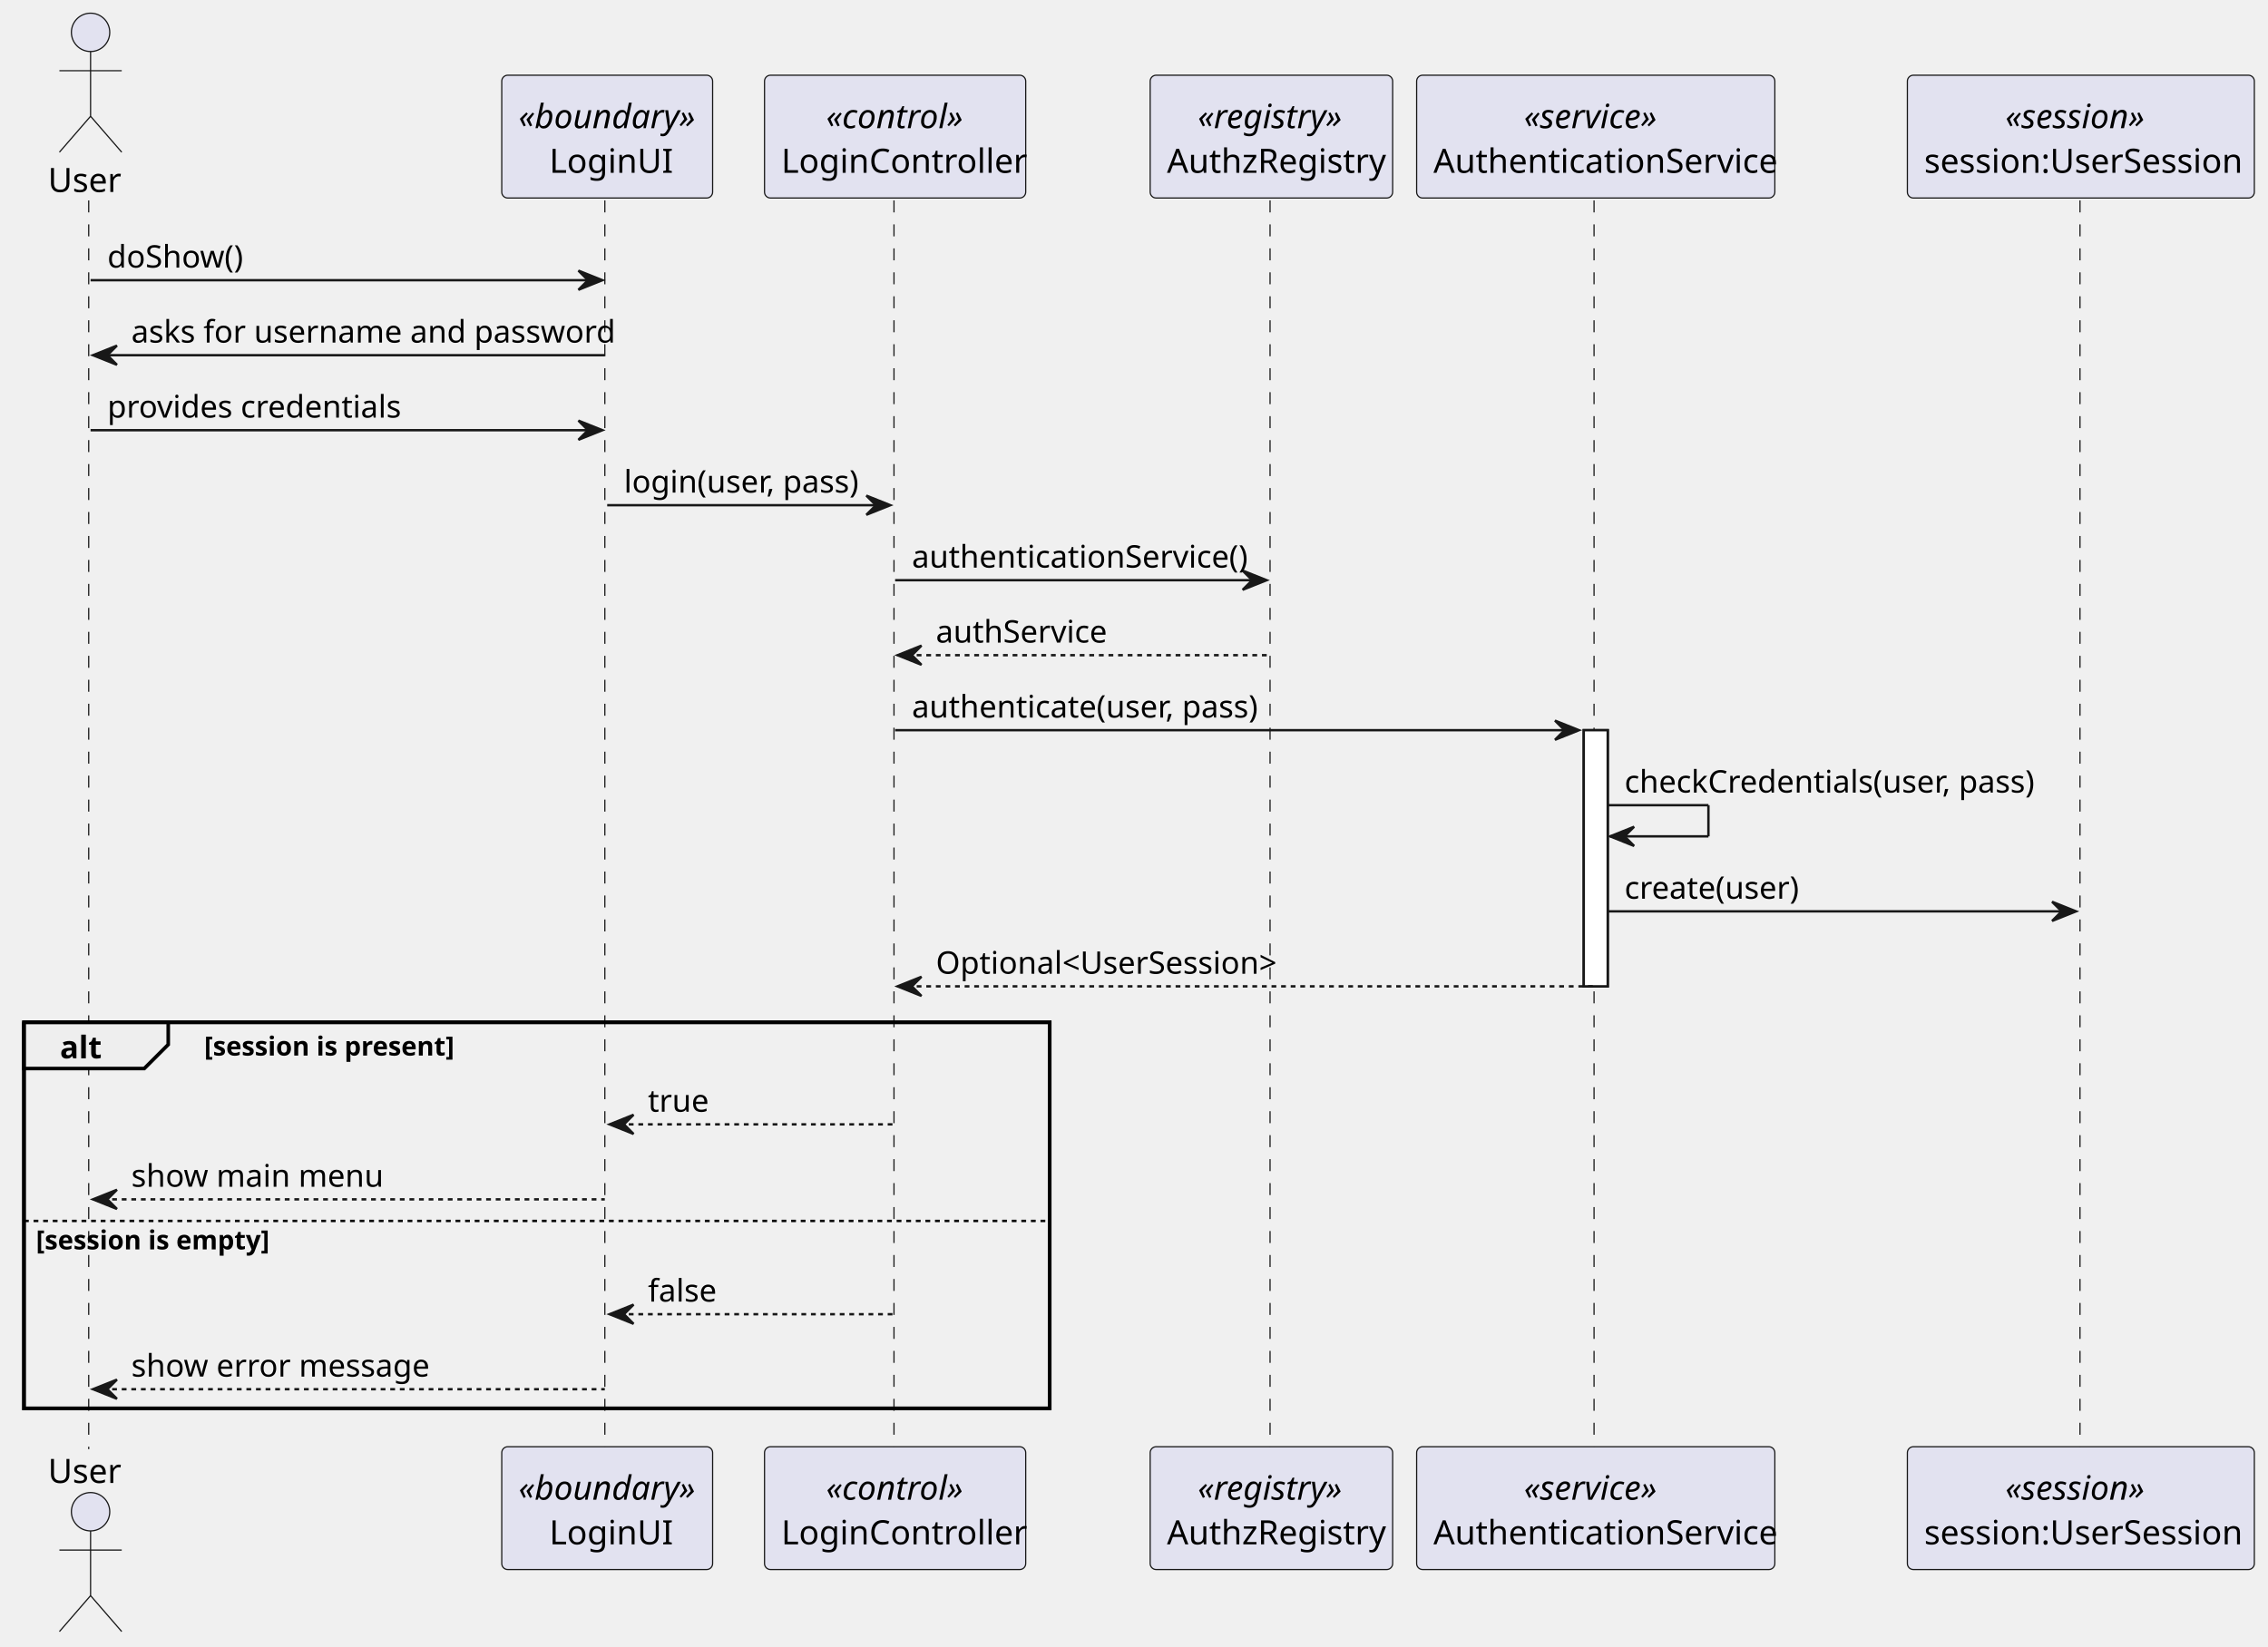
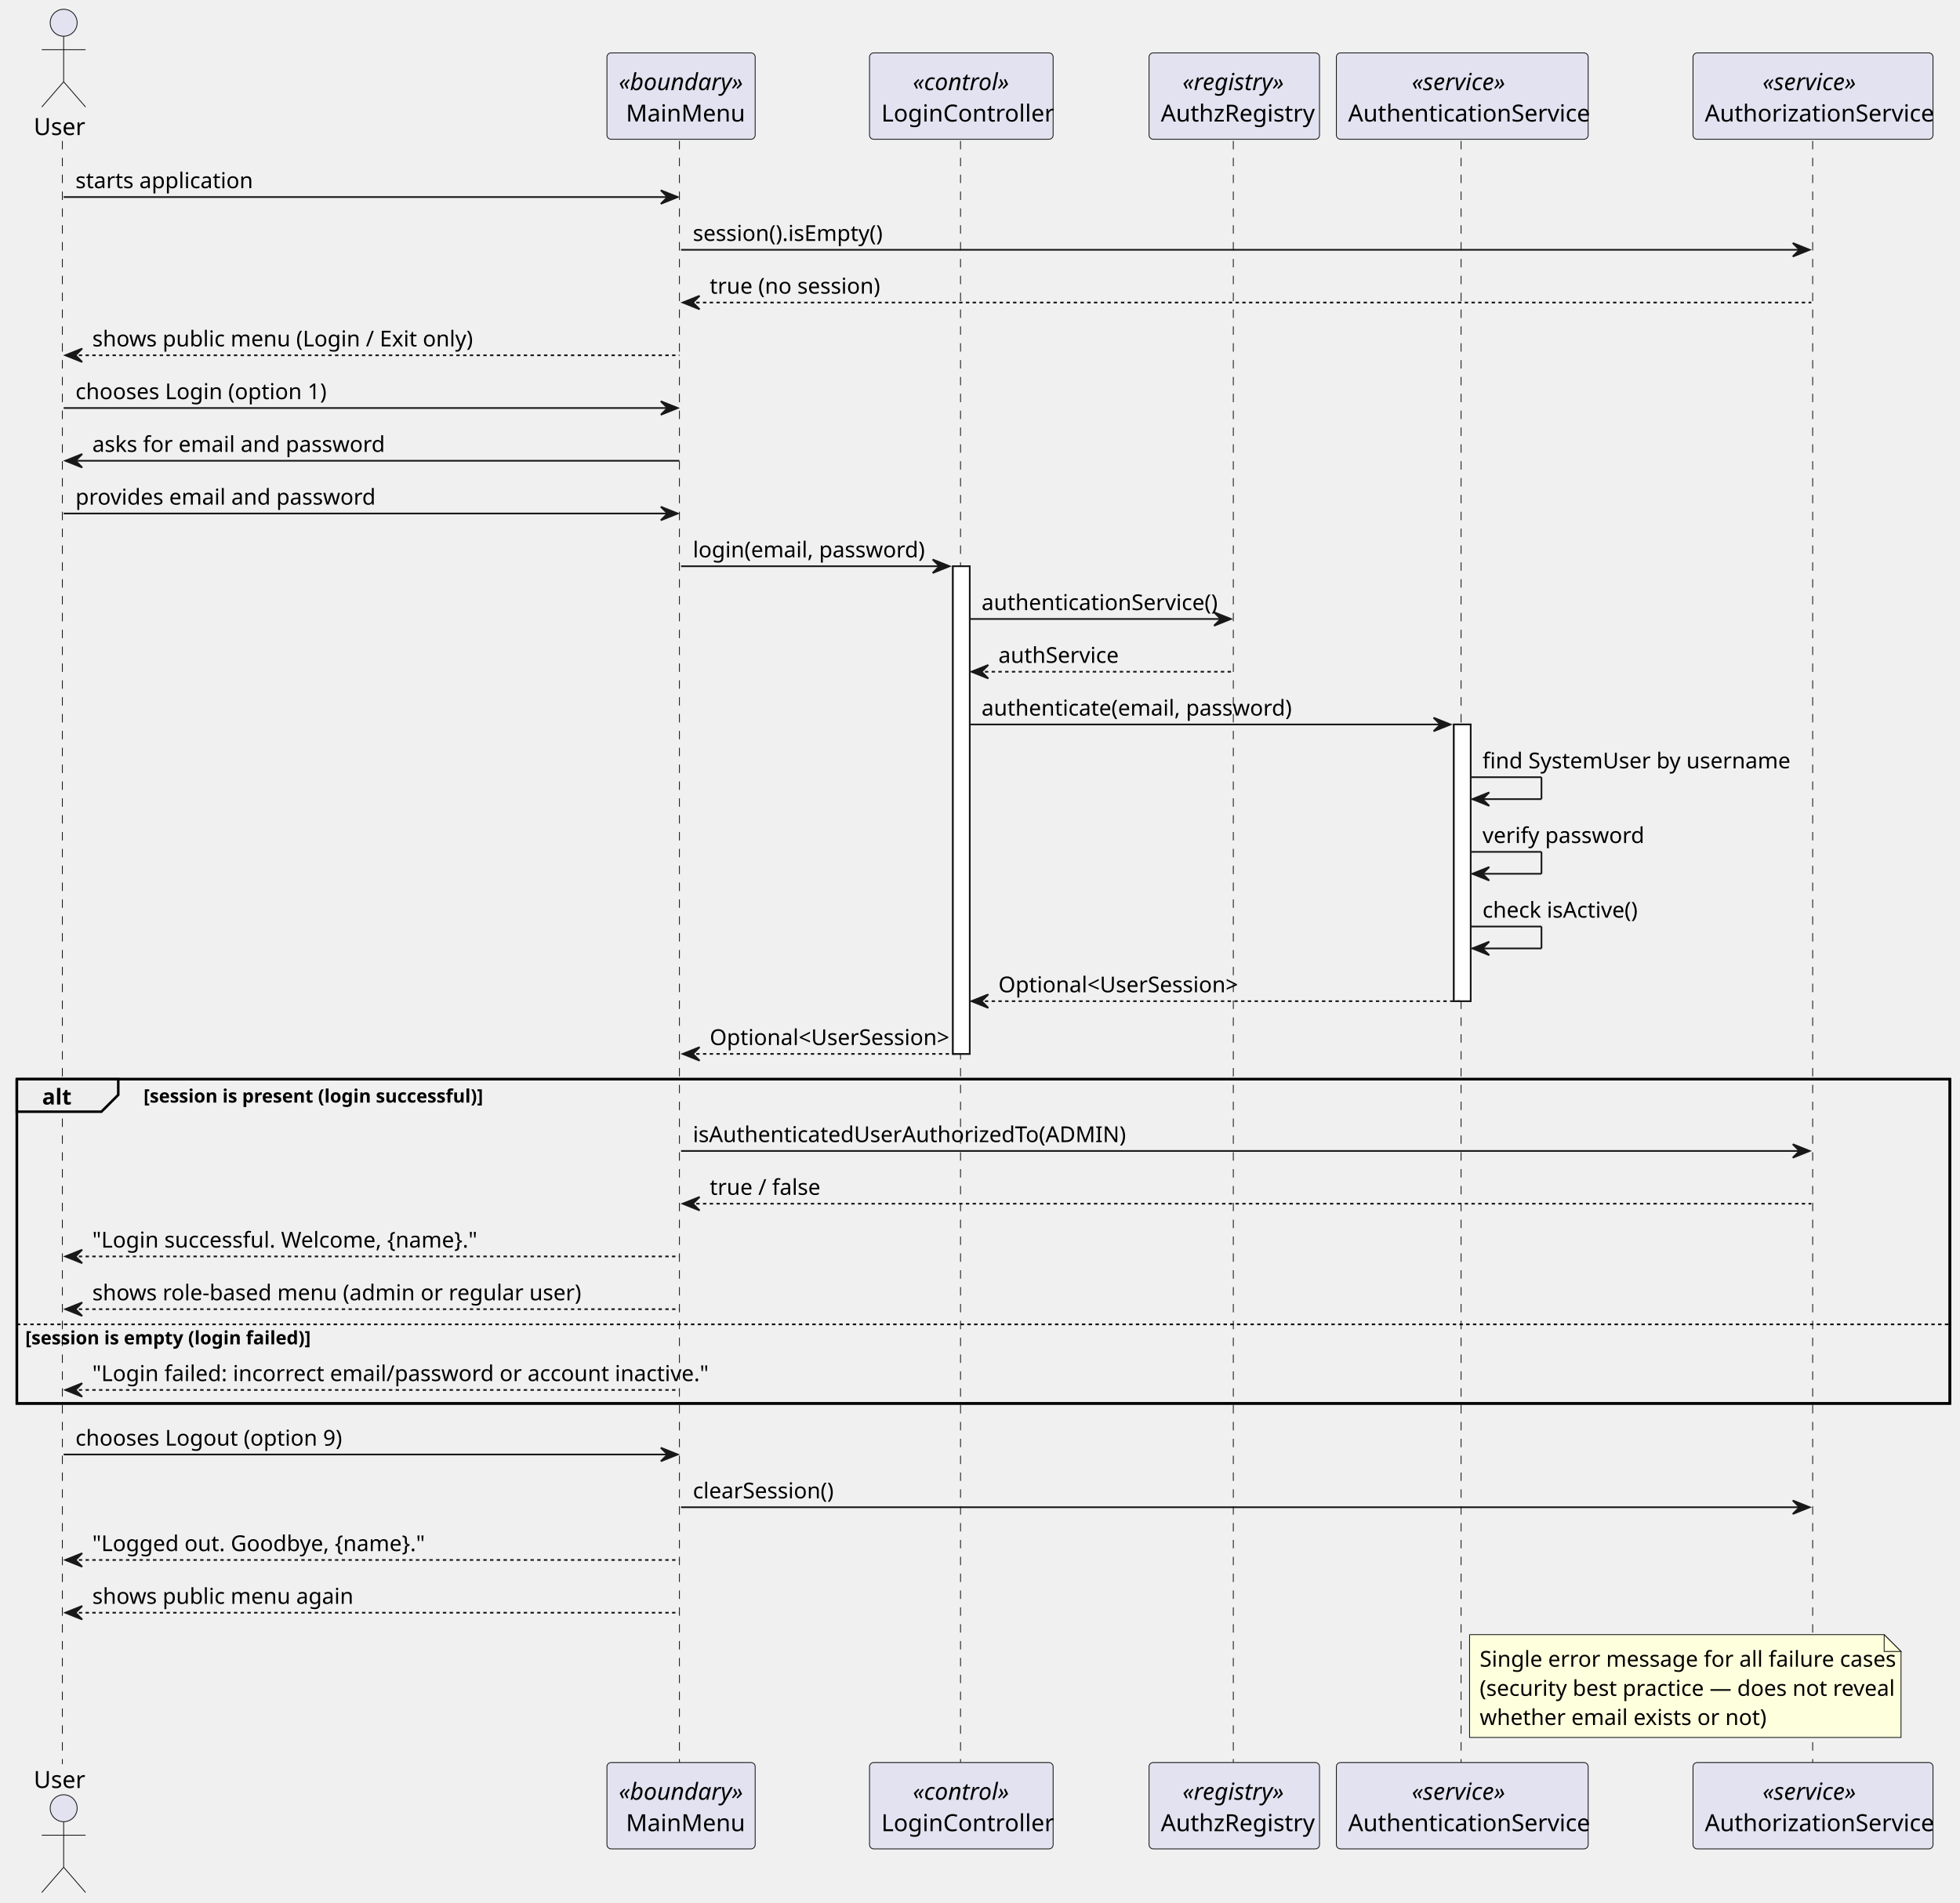
- <svg xmlns="http://www.w3.org/2000/svg" contentStyleType="text/css" data-diagram-type="SEQUENCE" height="687px" preserveAspectRatio="none" style="width:946px;height:687px;background:#FFFFFF;" version="1.1" viewBox="0 0 946 687" width="946px" zoomAndPan="magnify">
+ <svg xmlns="http://www.w3.org/2000/svg" contentStyleType="text/css" data-diagram-type="SEQUENCE" height="1129px" preserveAspectRatio="none" style="width:1163px;height:1129px;background:#FFFFFF;" version="1.1" viewBox="0 0 1163 1129" width="1163px" zoomAndPan="magnify">
  <defs />
  <g>
    <g>
-       <rect fill="#FFFFFF" height="106.873" style="stroke:#181818;stroke-width:1;" width="10" x="660.597" y="304.658" />
-     </g>
-     <rect fill="none" height="161.086" style="stroke:#000000;stroke-width:1.5;" width="427.832" x="10" y="426.531" />
+       <rect fill="#FFFFFF" height="289.328" style="stroke:#181818;stroke-width:1;" width="10" x="565.421" y="335.949" />
+     </g>
+     <g>
+       <rect fill="#FFFFFF" height="164.164" style="stroke:#181818;stroke-width:1;" width="10" x="862.658" y="429.822" />
+     </g>
+     <rect fill="none" height="192.377" style="stroke:#000000;stroke-width:1.5;" width="1146.98" x="10" y="640.277" />
    <g class="participant-lifeline" data-entity-uid="part1" data-qualified-name="User" id="part1-lifeline">
      <g>
-         <rect fill="#000000" fill-opacity="0" height="520.996" width="8" x="33.779" y="83.621" />
-         <line style="stroke:#181818;stroke-width:0.5;stroke-dasharray:5,5;" x1="37" x2="37" y1="83.621" y2="604.617" />
-       </g>
-     </g>
-     <g class="participant-lifeline" data-entity-uid="part2" data-qualified-name="UI" id="part2-lifeline">
-       <g>
-         <rect fill="#000000" fill-opacity="0" height="520.996" width="8" x="249.263" y="83.621" />
-         <line style="stroke:#181818;stroke-width:0.5;stroke-dasharray:5,5;" x1="252.287" x2="252.287" y1="83.621" y2="604.617" />
+         <rect fill="#000000" fill-opacity="0" height="963.07" width="8" x="33.779" y="83.621" />
+         <line style="stroke:#181818;stroke-width:0.5;stroke-dasharray:5,5;" x1="37" x2="37" y1="83.621" y2="1046.691" />
+       </g>
+     </g>
+     <g class="participant-lifeline" data-entity-uid="part2" data-qualified-name="MENU" id="part2-lifeline">
+       <g>
+         <rect fill="#000000" fill-opacity="0" height="963.07" width="8" x="400.121" y="83.621" />
+         <line style="stroke:#181818;stroke-width:0.5;stroke-dasharray:5,5;" x1="403.146" x2="403.146" y1="83.621" y2="1046.691" />
      </g>
    </g>
    <g class="participant-lifeline" data-entity-uid="part3" data-qualified-name="CTRL" id="part3-lifeline">
      <g>
-         <rect fill="#000000" fill-opacity="0" height="520.996" width="8" x="369.36" y="83.621" />
-         <line style="stroke:#181818;stroke-width:0.5;stroke-dasharray:5,5;" x1="372.888" x2="372.888" y1="83.621" y2="604.617" />
+         <rect fill="#000000" fill-opacity="0" height="963.07" width="8" x="566.421" y="83.621" />
+         <line style="stroke:#181818;stroke-width:0.5;stroke-dasharray:5,5;" x1="569.949" x2="569.949" y1="83.621" y2="1046.691" />
      </g>
    </g>
    <g class="participant-lifeline" data-entity-uid="part4" data-qualified-name="REG" id="part4-lifeline">
      <g>
-         <rect fill="#000000" fill-opacity="0" height="520.996" width="8" x="526.318" y="83.621" />
-         <line style="stroke:#181818;stroke-width:0.5;stroke-dasharray:5,5;" x1="529.746" x2="529.746" y1="83.621" y2="604.617" />
+         <rect fill="#000000" fill-opacity="0" height="963.07" width="8" x="728.379" y="83.621" />
+         <line style="stroke:#181818;stroke-width:0.5;stroke-dasharray:5,5;" x1="731.807" x2="731.807" y1="83.621" y2="1046.691" />
      </g>
    </g>
    <g class="participant-lifeline" data-entity-uid="part5" data-qualified-name="AUTH" id="part5-lifeline">
      <g>
-         <rect fill="#000000" fill-opacity="0" height="520.996" width="8" x="661.597" y="83.621" />
-         <line style="stroke:#181818;stroke-width:0.5;stroke-dasharray:5,5;" x1="664.89" x2="664.89" y1="83.621" y2="604.617" />
-       </g>
-     </g>
-     <g class="participant-lifeline" data-entity-uid="part6" data-qualified-name="SESS" id="part6-lifeline">
-       <g>
-         <rect fill="#000000" fill-opacity="0" height="520.996" width="8" x="863.943" y="83.621" />
-         <line style="stroke:#181818;stroke-width:0.5;stroke-dasharray:5,5;" x1="867.581" x2="867.581" y1="83.621" y2="604.617" />
+         <rect fill="#000000" fill-opacity="0" height="963.07" width="8" x="863.658" y="83.621" />
+         <line style="stroke:#181818;stroke-width:0.5;stroke-dasharray:5,5;" x1="866.951" x2="866.951" y1="83.621" y2="1046.691" />
+       </g>
+     </g>
+     <g class="participant-lifeline" data-entity-uid="part6" data-qualified-name="AUTHZ" id="part6-lifeline">
+       <g>
+         <rect fill="#000000" fill-opacity="0" height="963.07" width="8" x="1071.78" y="83.621" />
+         <line style="stroke:#181818;stroke-width:0.5;stroke-dasharray:5,5;" x1="1075.581" x2="1075.581" y1="83.621" y2="1046.691" />
      </g>
    </g>
    <g class="participant participant-head" data-entity-uid="part1" data-qualified-name="User" id="part1-head">
      <text fill="#000000" font-family="sans-serif" font-size="14" lengthAdjust="spacing" textLength="29.559" x="20" y="80.107">User</text>
      <ellipse cx="37.779" cy="13.5" fill="#E2E2F0" rx="8" ry="8" style="stroke:#181818;stroke-width:0.5;" />
      <path d="M37.779,21.5 L37.779,48.5 M24.779,29.5 L50.779,29.5 M37.779,48.5 L24.779,63.5 M37.779,48.5 L50.779,63.5" fill="none" style="stroke:#181818;stroke-width:0.5;" />
    </g>
    <g class="participant participant-tail" data-entity-uid="part1" data-qualified-name="User" id="part1-tail">
-       <text fill="#000000" font-family="sans-serif" font-size="14" lengthAdjust="spacing" textLength="29.559" x="20" y="618.725">User</text>
-       <ellipse cx="37.779" cy="630.738" fill="#E2E2F0" rx="8" ry="8" style="stroke:#181818;stroke-width:0.5;" />
-       <path d="M37.779,638.738 L37.779,665.738 M24.779,646.738 L50.779,646.738 M37.779,665.738 L24.779,680.738 M37.779,665.738 L50.779,680.738" fill="none" style="stroke:#181818;stroke-width:0.5;" />
-     </g>
-     <g class="participant participant-head" data-entity-uid="part2" data-qualified-name="UI" id="part2-head">
-       <rect fill="#E2E2F0" height="51.242" rx="2.5" ry="2.5" style="stroke:#181818;stroke-width:0.5;" width="87.951" x="209.287" y="31.379" />
-       <text fill="#000000" font-family="sans-serif" font-size="14" font-style="italic" lengthAdjust="spacing" textLength="73.951" x="216.287" y="53.486">«boundary»</text>
-       <text fill="#000000" font-family="sans-serif" font-size="14" lengthAdjust="spacing" textLength="48.255" x="229.135" y="72.107">LoginUI</text>
-     </g>
-     <g class="participant participant-tail" data-entity-uid="part2" data-qualified-name="UI" id="part2-tail">
-       <rect fill="#E2E2F0" height="51.242" rx="2.5" ry="2.5" style="stroke:#181818;stroke-width:0.5;" width="87.951" x="209.287" y="603.617" />
-       <text fill="#000000" font-family="sans-serif" font-size="14" font-style="italic" lengthAdjust="spacing" textLength="73.951" x="216.287" y="625.725">«boundary»</text>
-       <text fill="#000000" font-family="sans-serif" font-size="14" lengthAdjust="spacing" textLength="48.255" x="229.135" y="644.346">LoginUI</text>
+       <text fill="#000000" font-family="sans-serif" font-size="14" lengthAdjust="spacing" textLength="29.559" x="20" y="1060.799">User</text>
+       <ellipse cx="37.779" cy="1072.812" fill="#E2E2F0" rx="8" ry="8" style="stroke:#181818;stroke-width:0.5;" />
+       <path d="M37.779,1080.812 L37.779,1107.812 M24.779,1088.812 L50.779,1088.812 M37.779,1107.812 L24.779,1122.812 M37.779,1107.812 L50.779,1122.812" fill="none" style="stroke:#181818;stroke-width:0.5;" />
+     </g>
+     <g class="participant participant-head" data-entity-uid="part2" data-qualified-name="MENU" id="part2-head">
+       <rect fill="#E2E2F0" height="51.242" rx="2.5" ry="2.5" style="stroke:#181818;stroke-width:0.5;" width="87.951" x="360.146" y="31.379" />
+       <text fill="#000000" font-family="sans-serif" font-size="14" font-style="italic" lengthAdjust="spacing" textLength="73.951" x="367.146" y="53.486">«boundary»</text>
+       <text fill="#000000" font-family="sans-serif" font-size="14" lengthAdjust="spacing" textLength="65.365" x="371.438" y="72.107">MainMenu</text>
+     </g>
+     <g class="participant participant-tail" data-entity-uid="part2" data-qualified-name="MENU" id="part2-tail">
+       <rect fill="#E2E2F0" height="51.242" rx="2.5" ry="2.5" style="stroke:#181818;stroke-width:0.5;" width="87.951" x="360.146" y="1045.691" />
+       <text fill="#000000" font-family="sans-serif" font-size="14" font-style="italic" lengthAdjust="spacing" textLength="73.951" x="367.146" y="1067.799">«boundary»</text>
+       <text fill="#000000" font-family="sans-serif" font-size="14" lengthAdjust="spacing" textLength="65.365" x="371.438" y="1086.42">MainMenu</text>
    </g>
    <g class="participant participant-head" data-entity-uid="part3" data-qualified-name="CTRL" id="part3-head">
-       <rect fill="#E2E2F0" height="51.242" rx="2.5" ry="2.5" style="stroke:#181818;stroke-width:0.5;" width="108.944" x="318.888" y="31.379" />
-       <text fill="#000000" font-family="sans-serif" font-size="14" font-style="italic" lengthAdjust="spacing" textLength="57.593" x="344.563" y="53.486">«control»</text>
-       <text fill="#000000" font-family="sans-serif" font-size="14" lengthAdjust="spacing" textLength="94.944" x="325.888" y="72.107">LoginController</text>
+       <rect fill="#E2E2F0" height="51.242" rx="2.5" ry="2.5" style="stroke:#181818;stroke-width:0.5;" width="108.944" x="515.949" y="31.379" />
+       <text fill="#000000" font-family="sans-serif" font-size="14" font-style="italic" lengthAdjust="spacing" textLength="57.593" x="541.625" y="53.486">«control»</text>
+       <text fill="#000000" font-family="sans-serif" font-size="14" lengthAdjust="spacing" textLength="94.944" x="522.949" y="72.107">LoginController</text>
    </g>
    <g class="participant participant-tail" data-entity-uid="part3" data-qualified-name="CTRL" id="part3-tail">
-       <rect fill="#E2E2F0" height="51.242" rx="2.5" ry="2.5" style="stroke:#181818;stroke-width:0.5;" width="108.944" x="318.888" y="603.617" />
-       <text fill="#000000" font-family="sans-serif" font-size="14" font-style="italic" lengthAdjust="spacing" textLength="57.593" x="344.563" y="625.725">«control»</text>
-       <text fill="#000000" font-family="sans-serif" font-size="14" lengthAdjust="spacing" textLength="94.944" x="325.888" y="644.346">LoginController</text>
+       <rect fill="#E2E2F0" height="51.242" rx="2.5" ry="2.5" style="stroke:#181818;stroke-width:0.5;" width="108.944" x="515.949" y="1045.691" />
+       <text fill="#000000" font-family="sans-serif" font-size="14" font-style="italic" lengthAdjust="spacing" textLength="57.593" x="541.625" y="1067.799">«control»</text>
+       <text fill="#000000" font-family="sans-serif" font-size="14" lengthAdjust="spacing" textLength="94.944" x="522.949" y="1086.42">LoginController</text>
    </g>
    <g class="participant participant-head" data-entity-uid="part4" data-qualified-name="REG" id="part4-head">
-       <rect fill="#E2E2F0" height="51.242" rx="2.5" ry="2.5" style="stroke:#181818;stroke-width:0.5;" width="101.144" x="479.746" y="31.379" />
-       <text fill="#000000" font-family="sans-serif" font-size="14" font-style="italic" lengthAdjust="spacing" textLength="61.469" x="499.584" y="53.486">«registry»</text>
-       <text fill="#000000" font-family="sans-serif" font-size="14" lengthAdjust="spacing" textLength="87.144" x="486.746" y="72.107">AuthzRegistry</text>
+       <rect fill="#E2E2F0" height="51.242" rx="2.5" ry="2.5" style="stroke:#181818;stroke-width:0.5;" width="101.144" x="681.807" y="31.379" />
+       <text fill="#000000" font-family="sans-serif" font-size="14" font-style="italic" lengthAdjust="spacing" textLength="61.469" x="701.644" y="53.486">«registry»</text>
+       <text fill="#000000" font-family="sans-serif" font-size="14" lengthAdjust="spacing" textLength="87.144" x="688.807" y="72.107">AuthzRegistry</text>
    </g>
    <g class="participant participant-tail" data-entity-uid="part4" data-qualified-name="REG" id="part4-tail">
-       <rect fill="#E2E2F0" height="51.242" rx="2.5" ry="2.5" style="stroke:#181818;stroke-width:0.5;" width="101.144" x="479.746" y="603.617" />
-       <text fill="#000000" font-family="sans-serif" font-size="14" font-style="italic" lengthAdjust="spacing" textLength="61.469" x="499.584" y="625.725">«registry»</text>
-       <text fill="#000000" font-family="sans-serif" font-size="14" lengthAdjust="spacing" textLength="87.144" x="486.746" y="644.346">AuthzRegistry</text>
+       <rect fill="#E2E2F0" height="51.242" rx="2.5" ry="2.5" style="stroke:#181818;stroke-width:0.5;" width="101.144" x="681.807" y="1045.691" />
+       <text fill="#000000" font-family="sans-serif" font-size="14" font-style="italic" lengthAdjust="spacing" textLength="61.469" x="701.644" y="1067.799">«registry»</text>
+       <text fill="#000000" font-family="sans-serif" font-size="14" lengthAdjust="spacing" textLength="87.144" x="688.807" y="1086.42">AuthzRegistry</text>
    </g>
    <g class="participant participant-head" data-entity-uid="part5" data-qualified-name="AUTH" id="part5-head">
-       <rect fill="#E2E2F0" height="51.242" rx="2.5" ry="2.5" style="stroke:#181818;stroke-width:0.5;" width="149.413" x="590.89" y="31.379" />
-       <text fill="#000000" font-family="sans-serif" font-size="14" font-style="italic" lengthAdjust="spacing" textLength="59.917" x="635.638" y="53.486">«service»</text>
-       <text fill="#000000" font-family="sans-serif" font-size="14" lengthAdjust="spacing" textLength="135.413" x="597.89" y="72.107">AuthenticationService</text>
+       <rect fill="#E2E2F0" height="51.242" rx="2.5" ry="2.5" style="stroke:#181818;stroke-width:0.5;" width="149.413" x="792.951" y="31.379" />
+       <text fill="#000000" font-family="sans-serif" font-size="14" font-style="italic" lengthAdjust="spacing" textLength="59.917" x="837.699" y="53.486">«service»</text>
+       <text fill="#000000" font-family="sans-serif" font-size="14" lengthAdjust="spacing" textLength="135.413" x="799.951" y="72.107">AuthenticationService</text>
    </g>
    <g class="participant participant-tail" data-entity-uid="part5" data-qualified-name="AUTH" id="part5-tail">
-       <rect fill="#E2E2F0" height="51.242" rx="2.5" ry="2.5" style="stroke:#181818;stroke-width:0.5;" width="149.413" x="590.89" y="603.617" />
-       <text fill="#000000" font-family="sans-serif" font-size="14" font-style="italic" lengthAdjust="spacing" textLength="59.917" x="635.638" y="625.725">«service»</text>
-       <text fill="#000000" font-family="sans-serif" font-size="14" lengthAdjust="spacing" textLength="135.413" x="597.89" y="644.346">AuthenticationService</text>
-     </g>
-     <g class="participant participant-head" data-entity-uid="part6" data-qualified-name="SESS" id="part6-head">
-       <rect fill="#E2E2F0" height="51.242" rx="2.5" ry="2.5" style="stroke:#181818;stroke-width:0.5;" width="144.724" x="795.581" y="31.379" />
-       <text fill="#000000" font-family="sans-serif" font-size="14" font-style="italic" lengthAdjust="spacing" textLength="63.041" x="836.422" y="53.486">«session»</text>
-       <text fill="#000000" font-family="sans-serif" font-size="14" lengthAdjust="spacing" textLength="130.724" x="802.581" y="72.107">session:UserSession</text>
-     </g>
-     <g class="participant participant-tail" data-entity-uid="part6" data-qualified-name="SESS" id="part6-tail">
-       <rect fill="#E2E2F0" height="51.242" rx="2.5" ry="2.5" style="stroke:#181818;stroke-width:0.5;" width="144.724" x="795.581" y="603.617" />
-       <text fill="#000000" font-family="sans-serif" font-size="14" font-style="italic" lengthAdjust="spacing" textLength="63.041" x="836.422" y="625.725">«session»</text>
-       <text fill="#000000" font-family="sans-serif" font-size="14" lengthAdjust="spacing" textLength="130.724" x="802.581" y="644.346">session:UserSession</text>
-     </g>
-     <g>
-       <rect fill="#FFFFFF" height="106.873" style="stroke:#181818;stroke-width:1;" width="10" x="660.597" y="304.658" />
+       <rect fill="#E2E2F0" height="51.242" rx="2.5" ry="2.5" style="stroke:#181818;stroke-width:0.5;" width="149.413" x="792.951" y="1045.691" />
+       <text fill="#000000" font-family="sans-serif" font-size="14" font-style="italic" lengthAdjust="spacing" textLength="59.917" x="837.699" y="1067.799">«service»</text>
+       <text fill="#000000" font-family="sans-serif" font-size="14" lengthAdjust="spacing" textLength="135.413" x="799.951" y="1086.42">AuthenticationService</text>
+     </g>
+     <g class="participant participant-head" data-entity-uid="part6" data-qualified-name="AUTHZ" id="part6-head">
+       <rect fill="#E2E2F0" height="51.242" rx="2.5" ry="2.5" style="stroke:#181818;stroke-width:0.5;" width="142.399" x="1004.581" y="31.379" />
+       <text fill="#000000" font-family="sans-serif" font-size="14" font-style="italic" lengthAdjust="spacing" textLength="59.917" x="1045.822" y="53.486">«service»</text>
+       <text fill="#000000" font-family="sans-serif" font-size="14" lengthAdjust="spacing" textLength="128.399" x="1011.581" y="72.107">AuthorizationService</text>
+     </g>
+     <g class="participant participant-tail" data-entity-uid="part6" data-qualified-name="AUTHZ" id="part6-tail">
+       <rect fill="#E2E2F0" height="51.242" rx="2.5" ry="2.5" style="stroke:#181818;stroke-width:0.5;" width="142.399" x="1004.581" y="1045.691" />
+       <text fill="#000000" font-family="sans-serif" font-size="14" font-style="italic" lengthAdjust="spacing" textLength="59.917" x="1045.822" y="1067.799">«service»</text>
+       <text fill="#000000" font-family="sans-serif" font-size="14" lengthAdjust="spacing" textLength="128.399" x="1011.581" y="1086.42">AuthorizationService</text>
+     </g>
+     <g>
+       <rect fill="#FFFFFF" height="289.328" style="stroke:#181818;stroke-width:1;" width="10" x="565.421" y="335.949" />
+     </g>
+     <g>
+       <rect fill="#FFFFFF" height="164.164" style="stroke:#181818;stroke-width:1;" width="10" x="862.658" y="429.822" />
    </g>
    <g class="message" data-entity-1="part1" data-entity-2="part2" id="msg1">
-       <polygon fill="#181818" points="241.263,112.912,251.263,116.912,241.263,120.912,245.263,116.912" style="stroke:#181818;stroke-width:1;" />
-       <line style="stroke:#181818;stroke-width:1;" x1="37.779" x2="247.263" y1="116.912" y2="116.912" />
-       <text fill="#000000" font-family="sans-serif" font-size="13" lengthAdjust="spacing" textLength="55.637" x="44.779" y="111.649">doShow()</text>
-     </g>
-     <g class="message" data-entity-1="part2" data-entity-2="part1" id="msg2">
-       <polygon fill="#181818" points="48.779,144.203,38.779,148.203,48.779,152.203,44.779,148.203" style="stroke:#181818;stroke-width:1;" />
-       <line style="stroke:#181818;stroke-width:1;" x1="42.779" x2="252.263" y1="148.203" y2="148.203" />
-       <text fill="#000000" font-family="sans-serif" font-size="13" lengthAdjust="spacing" textLength="191.483" x="54.779" y="142.94">asks for username and password</text>
-     </g>
-     <g class="message" data-entity-1="part1" data-entity-2="part2" id="msg3">
-       <polygon fill="#181818" points="241.263,175.494,251.263,179.494,241.263,183.494,245.263,179.494" style="stroke:#181818;stroke-width:1;" />
-       <line style="stroke:#181818;stroke-width:1;" x1="37.779" x2="247.263" y1="179.494" y2="179.494" />
-       <text fill="#000000" font-family="sans-serif" font-size="13" lengthAdjust="spacing" textLength="115.616" x="44.779" y="174.231">provides credentials</text>
-     </g>
-     <g class="message" data-entity-1="part2" data-entity-2="part3" id="msg4">
-       <polygon fill="#181818" points="361.36,206.785,371.36,210.785,361.36,214.785,365.36,210.785" style="stroke:#181818;stroke-width:1;" />
-       <line style="stroke:#181818;stroke-width:1;" x1="253.263" x2="367.36" y1="210.785" y2="210.785" />
-       <text fill="#000000" font-family="sans-serif" font-size="13" lengthAdjust="spacing" textLength="96.097" x="260.263" y="205.523">login(user, pass)</text>
-     </g>
-     <g class="message" data-entity-1="part3" data-entity-2="part4" id="msg5">
-       <polygon fill="#181818" points="518.318,238.076,528.318,242.076,518.318,246.076,522.318,242.076" style="stroke:#181818;stroke-width:1;" />
-       <line style="stroke:#181818;stroke-width:1;" x1="373.36" x2="524.318" y1="242.076" y2="242.076" />
-       <text fill="#000000" font-family="sans-serif" font-size="13" lengthAdjust="spacing" textLength="132.958" x="380.36" y="236.814">authenticationService()</text>
-     </g>
-     <g class="message" data-entity-1="part4" data-entity-2="part3" id="msg6">
-       <polygon fill="#181818" points="384.36,269.367,374.36,273.367,384.36,277.367,380.36,273.367" style="stroke:#181818;stroke-width:1;" />
-       <line style="stroke:#181818;stroke-width:1;stroke-dasharray:2,2;" x1="378.36" x2="529.318" y1="273.367" y2="273.367" />
-       <text fill="#000000" font-family="sans-serif" font-size="13" lengthAdjust="spacing" textLength="68.65" x="390.36" y="268.104">authService</text>
-     </g>
-     <g class="message" data-entity-1="part3" data-entity-2="part5" id="msg7">
-       <polygon fill="#181818" points="648.597,300.658,658.597,304.658,648.597,308.658,652.597,304.658" style="stroke:#181818;stroke-width:1;" />
-       <line style="stroke:#181818;stroke-width:1;" x1="373.36" x2="654.597" y1="304.658" y2="304.658" />
-       <text fill="#000000" font-family="sans-serif" font-size="13" lengthAdjust="spacing" textLength="139.464" x="380.36" y="299.396">authenticate(user, pass)</text>
-     </g>
-     <g class="message" data-entity-1="part5" data-entity-2="part5" id="msg8">
-       <line style="stroke:#181818;stroke-width:1;" x1="670.597" x2="712.597" y1="335.949" y2="335.949" />
-       <line style="stroke:#181818;stroke-width:1;" x1="712.597" x2="712.597" y1="335.949" y2="348.949" />
-       <line style="stroke:#181818;stroke-width:1;" x1="671.597" x2="712.597" y1="348.949" y2="348.949" />
-       <polygon fill="#181818" points="681.597,344.949,671.597,348.949,681.597,352.949,677.597,348.949" style="stroke:#181818;stroke-width:1;" />
-       <text fill="#000000" font-family="sans-serif" font-size="13" lengthAdjust="spacing" textLength="168.346" x="677.597" y="330.687">checkCredentials(user, pass)</text>
-     </g>
-     <g class="message" data-entity-1="part5" data-entity-2="part6" id="msg9">
-       <polygon fill="#181818" points="855.943,376.24,865.943,380.24,855.943,384.24,859.943,380.24" style="stroke:#181818;stroke-width:1;" />
-       <line style="stroke:#181818;stroke-width:1;" x1="670.597" x2="861.943" y1="380.24" y2="380.24" />
-       <text fill="#000000" font-family="sans-serif" font-size="13" lengthAdjust="spacing" textLength="70.078" x="677.597" y="374.978">create(user)</text>
-     </g>
-     <g class="message" data-entity-1="part5" data-entity-2="part3" id="msg10">
-       <polygon fill="#181818" points="384.36,407.531,374.36,411.531,384.36,415.531,380.36,411.531" style="stroke:#181818;stroke-width:1;" />
-       <line style="stroke:#181818;stroke-width:1;stroke-dasharray:2,2;" x1="378.36" x2="664.597" y1="411.531" y2="411.531" />
-       <text fill="#000000" font-family="sans-serif" font-size="13" lengthAdjust="spacing" textLength="137.3" x="390.36" y="406.269">Optional&lt;UserSession&gt;</text>
-     </g>
-     <path d="M10,426.531 L70.171,426.531 L70.171,435.822 L60.171,445.822 L10,445.822 L10,426.531" fill="#EEEEEE" style="stroke:#000000;stroke-width:1.5;" />
-     <rect fill="none" height="161.086" style="stroke:#000000;stroke-width:1.5;" width="427.832" x="10" y="426.531" />
-     <text fill="#000000" font-family="sans-serif" font-size="13" font-weight="bold" lengthAdjust="spacing" textLength="15.171" x="25" y="441.56">alt</text>
-     <text fill="#000000" font-family="sans-serif" font-size="11" font-weight="bold" lengthAdjust="spacing" textLength="103.313" x="85.171" y="440.401">[session is present]</text>
-     <g class="message" data-entity-1="part3" data-entity-2="part2" id="msg11">
-       <polygon fill="#181818" points="264.263,465.113,254.263,469.113,264.263,473.113,260.263,469.113" style="stroke:#181818;stroke-width:1;" />
-       <line style="stroke:#181818;stroke-width:1;stroke-dasharray:2,2;" x1="258.263" x2="372.36" y1="469.113" y2="469.113" />
-       <text fill="#000000" font-family="sans-serif" font-size="13" lengthAdjust="spacing" textLength="22.401" x="270.263" y="463.851">true</text>
-     </g>
-     <g class="message" data-entity-1="part2" data-entity-2="part1" id="msg12">
-       <polygon fill="#181818" points="48.779,496.404,38.779,500.404,48.779,504.404,44.779,500.404" style="stroke:#181818;stroke-width:1;" />
-       <line style="stroke:#181818;stroke-width:1;stroke-dasharray:2,2;" x1="42.779" x2="252.263" y1="500.404" y2="500.404" />
-       <text fill="#000000" font-family="sans-serif" font-size="13" lengthAdjust="spacing" textLength="98.268" x="54.779" y="495.142">show main menu</text>
-     </g>
-     <line style="stroke:#000000;stroke-width:1;stroke-dasharray:2,2;" x1="10" x2="437.832" y1="509.404" y2="509.404" />
-     <text fill="#000000" font-family="sans-serif" font-size="11" font-weight="bold" lengthAdjust="spacing" textLength="95.976" x="15" y="521.274">[session is empty]</text>
-     <g class="message" data-entity-1="part3" data-entity-2="part2" id="msg13">
-       <polygon fill="#181818" points="264.263,544.326,254.263,548.326,264.263,552.326,260.263,548.326" style="stroke:#181818;stroke-width:1;" />
-       <line style="stroke:#181818;stroke-width:1;stroke-dasharray:2,2;" x1="258.263" x2="372.36" y1="548.326" y2="548.326" />
-       <text fill="#000000" font-family="sans-serif" font-size="13" lengthAdjust="spacing" textLength="27.46" x="270.263" y="543.063">false</text>
-     </g>
-     <g class="message" data-entity-1="part2" data-entity-2="part1" id="msg14">
-       <polygon fill="#181818" points="48.779,575.617,38.779,579.617,48.779,583.617,44.779,579.617" style="stroke:#181818;stroke-width:1;" />
-       <line style="stroke:#181818;stroke-width:1;stroke-dasharray:2,2;" x1="42.779" x2="252.263" y1="579.617" y2="579.617" />
-       <text fill="#000000" font-family="sans-serif" font-size="13" lengthAdjust="spacing" textLength="117.768" x="54.779" y="574.355">show error message</text>
-     </g>
+       <polygon fill="#181818" points="392.121,112.912,402.121,116.912,392.121,120.912,396.121,116.912" style="stroke:#181818;stroke-width:1;" />
+       <line style="stroke:#181818;stroke-width:1;" x1="37.779" x2="398.121" y1="116.912" y2="116.912" />
+       <text fill="#000000" font-family="sans-serif" font-size="13" lengthAdjust="spacing" textLength="97.551" x="44.779" y="111.649">starts application</text>
+     </g>
+     <g class="message" data-entity-1="part2" data-entity-2="part6" id="msg2">
+       <polygon fill="#181818" points="1063.78,144.203,1073.78,148.203,1063.78,152.203,1067.78,148.203" style="stroke:#181818;stroke-width:1;" />
+       <line style="stroke:#181818;stroke-width:1;" x1="404.121" x2="1069.78" y1="148.203" y2="148.203" />
+       <text fill="#000000" font-family="sans-serif" font-size="13" lengthAdjust="spacing" textLength="111.236" x="411.121" y="142.94">session().isEmpty()</text>
+     </g>
+     <g class="message" data-entity-1="part6" data-entity-2="part2" id="msg3">
+       <polygon fill="#181818" points="415.121,175.494,405.121,179.494,415.121,183.494,411.121,179.494" style="stroke:#181818;stroke-width:1;" />
+       <line style="stroke:#181818;stroke-width:1;stroke-dasharray:2,2;" x1="409.121" x2="1074.78" y1="179.494" y2="179.494" />
+       <text fill="#000000" font-family="sans-serif" font-size="13" lengthAdjust="spacing" textLength="96.821" x="421.121" y="174.231">true (no session)</text>
+     </g>
+     <g class="message" data-entity-1="part2" data-entity-2="part1" id="msg4">
+       <polygon fill="#181818" points="48.779,206.785,38.779,210.785,48.779,214.785,44.779,210.785" style="stroke:#181818;stroke-width:1;" />
+       <line style="stroke:#181818;stroke-width:1;stroke-dasharray:2,2;" x1="42.779" x2="403.121" y1="210.785" y2="210.785" />
+       <text fill="#000000" font-family="sans-serif" font-size="13" lengthAdjust="spacing" textLength="214.602" x="54.779" y="205.523">shows public menu (Login / Exit only)</text>
+     </g>
+     <g class="message" data-entity-1="part1" data-entity-2="part2" id="msg5">
+       <polygon fill="#181818" points="392.121,238.076,402.121,242.076,392.121,246.076,396.121,242.076" style="stroke:#181818;stroke-width:1;" />
+       <line style="stroke:#181818;stroke-width:1;" x1="37.779" x2="398.121" y1="242.076" y2="242.076" />
+       <text fill="#000000" font-family="sans-serif" font-size="13" lengthAdjust="spacing" textLength="142.372" x="44.779" y="236.814">chooses Login (option 1)</text>
+     </g>
+     <g class="message" data-entity-1="part2" data-entity-2="part1" id="msg6">
+       <polygon fill="#181818" points="48.779,269.367,38.779,273.367,48.779,277.367,44.779,273.367" style="stroke:#181818;stroke-width:1;" />
+       <line style="stroke:#181818;stroke-width:1;" x1="42.779" x2="403.121" y1="273.367" y2="273.367" />
+       <text fill="#000000" font-family="sans-serif" font-size="13" lengthAdjust="spacing" textLength="164.741" x="54.779" y="268.104">asks for email and password</text>
+     </g>
+     <g class="message" data-entity-1="part1" data-entity-2="part2" id="msg7">
+       <polygon fill="#181818" points="392.121,300.658,402.121,304.658,392.121,308.658,396.121,304.658" style="stroke:#181818;stroke-width:1;" />
+       <line style="stroke:#181818;stroke-width:1;" x1="37.779" x2="398.121" y1="304.658" y2="304.658" />
+       <text fill="#000000" font-family="sans-serif" font-size="13" lengthAdjust="spacing" textLength="168.365" x="44.779" y="299.396">provides email and password</text>
+     </g>
+     <g class="message" data-entity-1="part2" data-entity-2="part3" id="msg8">
+       <polygon fill="#181818" points="553.421,331.949,563.421,335.949,553.421,339.949,557.421,335.949" style="stroke:#181818;stroke-width:1;" />
+       <line style="stroke:#181818;stroke-width:1;" x1="404.121" x2="559.421" y1="335.949" y2="335.949" />
+       <text fill="#000000" font-family="sans-serif" font-size="13" lengthAdjust="spacing" textLength="130.051" x="411.121" y="330.687">login(email, password)</text>
+     </g>
+     <g class="message" data-entity-1="part3" data-entity-2="part4" id="msg9">
+       <polygon fill="#181818" points="720.379,363.24,730.379,367.24,720.379,371.24,724.379,367.24" style="stroke:#181818;stroke-width:1;" />
+       <line style="stroke:#181818;stroke-width:1;" x1="575.421" x2="726.379" y1="367.24" y2="367.24" />
+       <text fill="#000000" font-family="sans-serif" font-size="13" lengthAdjust="spacing" textLength="132.958" x="582.421" y="361.978">authenticationService()</text>
+     </g>
+     <g class="message" data-entity-1="part4" data-entity-2="part3" id="msg10">
+       <polygon fill="#181818" points="586.421,394.531,576.421,398.531,586.421,402.531,582.421,398.531" style="stroke:#181818;stroke-width:1;" />
+       <line style="stroke:#181818;stroke-width:1;stroke-dasharray:2,2;" x1="580.421" x2="731.379" y1="398.531" y2="398.531" />
+       <text fill="#000000" font-family="sans-serif" font-size="13" lengthAdjust="spacing" textLength="68.65" x="592.421" y="393.269">authService</text>
+     </g>
+     <g class="message" data-entity-1="part3" data-entity-2="part5" id="msg11">
+       <polygon fill="#181818" points="850.658,425.822,860.658,429.822,850.658,433.822,854.658,429.822" style="stroke:#181818;stroke-width:1;" />
+       <line style="stroke:#181818;stroke-width:1;" x1="575.421" x2="856.658" y1="429.822" y2="429.822" />
+       <text fill="#000000" font-family="sans-serif" font-size="13" lengthAdjust="spacing" textLength="173.418" x="582.421" y="424.56">authenticate(email, password)</text>
+     </g>
+     <g class="message" data-entity-1="part5" data-entity-2="part5" id="msg12">
+       <line style="stroke:#181818;stroke-width:1;" x1="872.658" x2="914.658" y1="461.113" y2="461.113" />
+       <line style="stroke:#181818;stroke-width:1;" x1="914.658" x2="914.658" y1="461.113" y2="474.113" />
+       <line style="stroke:#181818;stroke-width:1;" x1="873.658" x2="914.658" y1="474.113" y2="474.113" />
+       <polygon fill="#181818" points="883.658,470.113,873.658,474.113,883.658,478.113,879.658,474.113" style="stroke:#181818;stroke-width:1;" />
+       <text fill="#000000" font-family="sans-serif" font-size="13" lengthAdjust="spacing" textLength="174.123" x="879.658" y="455.851">find SystemUser by username</text>
+     </g>
+     <g class="message" data-entity-1="part5" data-entity-2="part5" id="msg13">
+       <line style="stroke:#181818;stroke-width:1;" x1="872.658" x2="914.658" y1="505.404" y2="505.404" />
+       <line style="stroke:#181818;stroke-width:1;" x1="914.658" x2="914.658" y1="505.404" y2="518.404" />
+       <line style="stroke:#181818;stroke-width:1;" x1="873.658" x2="914.658" y1="518.404" y2="518.404" />
+       <polygon fill="#181818" points="883.658,514.404,873.658,518.404,883.658,522.404,879.658,518.404" style="stroke:#181818;stroke-width:1;" />
+       <text fill="#000000" font-family="sans-serif" font-size="13" lengthAdjust="spacing" textLength="90.308" x="879.658" y="500.142">verify password</text>
+     </g>
+     <g class="message" data-entity-1="part5" data-entity-2="part5" id="msg14">
+       <line style="stroke:#181818;stroke-width:1;" x1="872.658" x2="914.658" y1="549.695" y2="549.695" />
+       <line style="stroke:#181818;stroke-width:1;" x1="914.658" x2="914.658" y1="549.695" y2="562.695" />
+       <line style="stroke:#181818;stroke-width:1;" x1="873.658" x2="914.658" y1="562.695" y2="562.695" />
+       <polygon fill="#181818" points="883.658,558.695,873.658,562.695,883.658,566.695,879.658,562.695" style="stroke:#181818;stroke-width:1;" />
+       <text fill="#000000" font-family="sans-serif" font-size="13" lengthAdjust="spacing" textLength="91.019" x="879.658" y="544.433">check isActive()</text>
+     </g>
+     <g class="message" data-entity-1="part5" data-entity-2="part3" id="msg15">
+       <polygon fill="#181818" points="586.421,589.986,576.421,593.986,586.421,597.986,582.421,593.986" style="stroke:#181818;stroke-width:1;" />
+       <line style="stroke:#181818;stroke-width:1;stroke-dasharray:2,2;" x1="580.421" x2="866.658" y1="593.986" y2="593.986" />
+       <text fill="#000000" font-family="sans-serif" font-size="13" lengthAdjust="spacing" textLength="137.3" x="592.421" y="588.724">Optional&lt;UserSession&gt;</text>
+     </g>
+     <g class="message" data-entity-1="part3" data-entity-2="part2" id="msg16">
+       <polygon fill="#181818" points="415.121,621.277,405.121,625.277,415.121,629.277,411.121,625.277" style="stroke:#181818;stroke-width:1;" />
+       <line style="stroke:#181818;stroke-width:1;stroke-dasharray:2,2;" x1="409.121" x2="569.421" y1="625.277" y2="625.277" />
+       <text fill="#000000" font-family="sans-serif" font-size="13" lengthAdjust="spacing" textLength="137.3" x="421.121" y="620.015">Optional&lt;UserSession&gt;</text>
+     </g>
+     <path d="M10,640.277 L70.171,640.277 L70.171,649.568 L60.171,659.568 L10,659.568 L10,640.277" fill="#EEEEEE" style="stroke:#000000;stroke-width:1.5;" />
+     <rect fill="none" height="192.377" style="stroke:#000000;stroke-width:1.5;" width="1146.98" x="10" y="640.277" />
+     <text fill="#000000" font-family="sans-serif" font-size="13" font-weight="bold" lengthAdjust="spacing" textLength="15.171" x="25" y="655.306">alt</text>
+     <text fill="#000000" font-family="sans-serif" font-size="11" font-weight="bold" lengthAdjust="spacing" textLength="199.885" x="85.171" y="654.148">[session is present (login successful)]</text>
+     <g class="message" data-entity-1="part2" data-entity-2="part6" id="msg17">
+       <polygon fill="#181818" points="1063.78,678.859,1073.78,682.859,1063.78,686.859,1067.78,682.859" style="stroke:#181818;stroke-width:1;" />
+       <line style="stroke:#181818;stroke-width:1;" x1="404.121" x2="1069.78" y1="682.859" y2="682.859" />
+       <text fill="#000000" font-family="sans-serif" font-size="13" lengthAdjust="spacing" textLength="244.207" x="411.121" y="677.597">isAuthenticatedUserAuthorizedTo(ADMIN)</text>
+     </g>
+     <g class="message" data-entity-1="part6" data-entity-2="part2" id="msg18">
+       <polygon fill="#181818" points="415.121,710.15,405.121,714.15,415.121,718.15,411.121,714.15" style="stroke:#181818;stroke-width:1;" />
+       <line style="stroke:#181818;stroke-width:1;stroke-dasharray:2,2;" x1="409.121" x2="1074.78" y1="714.15" y2="714.15" />
+       <text fill="#000000" font-family="sans-serif" font-size="13" lengthAdjust="spacing" textLength="60.696" x="421.121" y="708.888">true / false</text>
+     </g>
+     <g class="message" data-entity-1="part2" data-entity-2="part1" id="msg19">
+       <polygon fill="#181818" points="48.779,741.441,38.779,745.441,48.779,749.441,44.779,745.441" style="stroke:#181818;stroke-width:1;" />
+       <line style="stroke:#181818;stroke-width:1;stroke-dasharray:2,2;" x1="42.779" x2="403.121" y1="745.441" y2="745.441" />
+       <text fill="#000000" font-family="sans-serif" font-size="13" lengthAdjust="spacing" textLength="218.778" x="54.779" y="740.179">"Login successful. Welcome, {name}."</text>
+     </g>
+     <g class="message" data-entity-1="part2" data-entity-2="part1" id="msg20">
+       <polygon fill="#181818" points="48.779,772.732,38.779,776.732,48.779,780.732,44.779,776.732" style="stroke:#181818;stroke-width:1;" />
+       <line style="stroke:#181818;stroke-width:1;stroke-dasharray:2,2;" x1="42.779" x2="403.121" y1="776.732" y2="776.732" />
+       <text fill="#000000" font-family="sans-serif" font-size="13" lengthAdjust="spacing" textLength="273.844" x="54.779" y="771.47">shows role-based menu (admin or regular user)</text>
+     </g>
+     <line style="stroke:#000000;stroke-width:1;stroke-dasharray:2,2;" x1="10" x2="1156.98" y1="785.732" y2="785.732" />
+     <text fill="#000000" font-family="sans-serif" font-size="11" font-weight="bold" lengthAdjust="spacing" textLength="164.415" x="15" y="797.602">[session is empty (login failed)]</text>
+     <g class="message" data-entity-1="part2" data-entity-2="part1" id="msg21">
+       <polygon fill="#181818" points="48.779,820.654,38.779,824.654,48.779,828.654,44.779,824.654" style="stroke:#181818;stroke-width:1;" />
+       <line style="stroke:#181818;stroke-width:1;stroke-dasharray:2,2;" x1="42.779" x2="403.121" y1="824.654" y2="824.654" />
+       <text fill="#000000" font-family="sans-serif" font-size="13" lengthAdjust="spacing" textLength="342.342" x="54.779" y="819.392">"Login failed: incorrect email/password or account inactive."</text>
+     </g>
+     <g class="message" data-entity-1="part1" data-entity-2="part2" id="msg22">
+       <polygon fill="#181818" points="392.121,858.945,402.121,862.945,392.121,866.945,396.121,862.945" style="stroke:#181818;stroke-width:1;" />
+       <line style="stroke:#181818;stroke-width:1;" x1="37.779" x2="398.121" y1="862.945" y2="862.945" />
+       <text fill="#000000" font-family="sans-serif" font-size="13" lengthAdjust="spacing" textLength="150.325" x="44.779" y="857.683">chooses Logout (option 9)</text>
+     </g>
+     <g class="message" data-entity-1="part2" data-entity-2="part6" id="msg23">
+       <polygon fill="#181818" points="1063.78,890.236,1073.78,894.236,1063.78,898.236,1067.78,894.236" style="stroke:#181818;stroke-width:1;" />
+       <line style="stroke:#181818;stroke-width:1;" x1="404.121" x2="1069.78" y1="894.236" y2="894.236" />
+       <text fill="#000000" font-family="sans-serif" font-size="13" lengthAdjust="spacing" textLength="83.085" x="411.121" y="888.974">clearSession()</text>
+     </g>
+     <g class="message" data-entity-1="part2" data-entity-2="part1" id="msg24">
+       <polygon fill="#181818" points="48.779,921.527,38.779,925.527,48.779,929.527,44.779,925.527" style="stroke:#181818;stroke-width:1;" />
+       <line style="stroke:#181818;stroke-width:1;stroke-dasharray:2,2;" x1="42.779" x2="403.121" y1="925.527" y2="925.527" />
+       <text fill="#000000" font-family="sans-serif" font-size="13" lengthAdjust="spacing" textLength="186.316" x="54.779" y="920.265">"Logged out. Goodbye, {name}."</text>
+     </g>
+     <g class="message" data-entity-1="part2" data-entity-2="part1" id="msg25">
+       <polygon fill="#181818" points="48.779,952.818,38.779,956.818,48.779,960.818,44.779,956.818" style="stroke:#181818;stroke-width:1;" />
+       <line style="stroke:#181818;stroke-width:1;stroke-dasharray:2,2;" x1="42.779" x2="403.121" y1="956.818" y2="956.818" />
+       <text fill="#000000" font-family="sans-serif" font-size="13" lengthAdjust="spacing" textLength="145.977" x="54.779" y="951.556">shows public menu again</text>
+     </g>
+     <path d="M872,969.818 L872,1030.818 L1128,1030.818 L1128,979.818 L1118,969.818 L872,969.818" fill="#FEFFDD" style="stroke:#181818;stroke-width:0.5;" />
+     <path d="M1118,969.818 L1118,979.818 L1128,979.818 L1118,969.818" fill="#FEFFDD" style="stroke:#181818;stroke-width:0.5;" />
+     <text fill="#000000" font-family="sans-serif" font-size="13" lengthAdjust="spacing" textLength="235.549" x="878" y="988.847">Single error message for all failure cases</text>
+     <text fill="#000000" font-family="sans-serif" font-size="13" lengthAdjust="spacing" textLength="235.549" x="878" y="1006.138">(security best practice — does not reveal</text>
+     <text fill="#000000" font-family="sans-serif" font-size="13" lengthAdjust="spacing" textLength="158.952" x="878" y="1023.429">whether email exists or not)</text>
  </g>
</svg>
